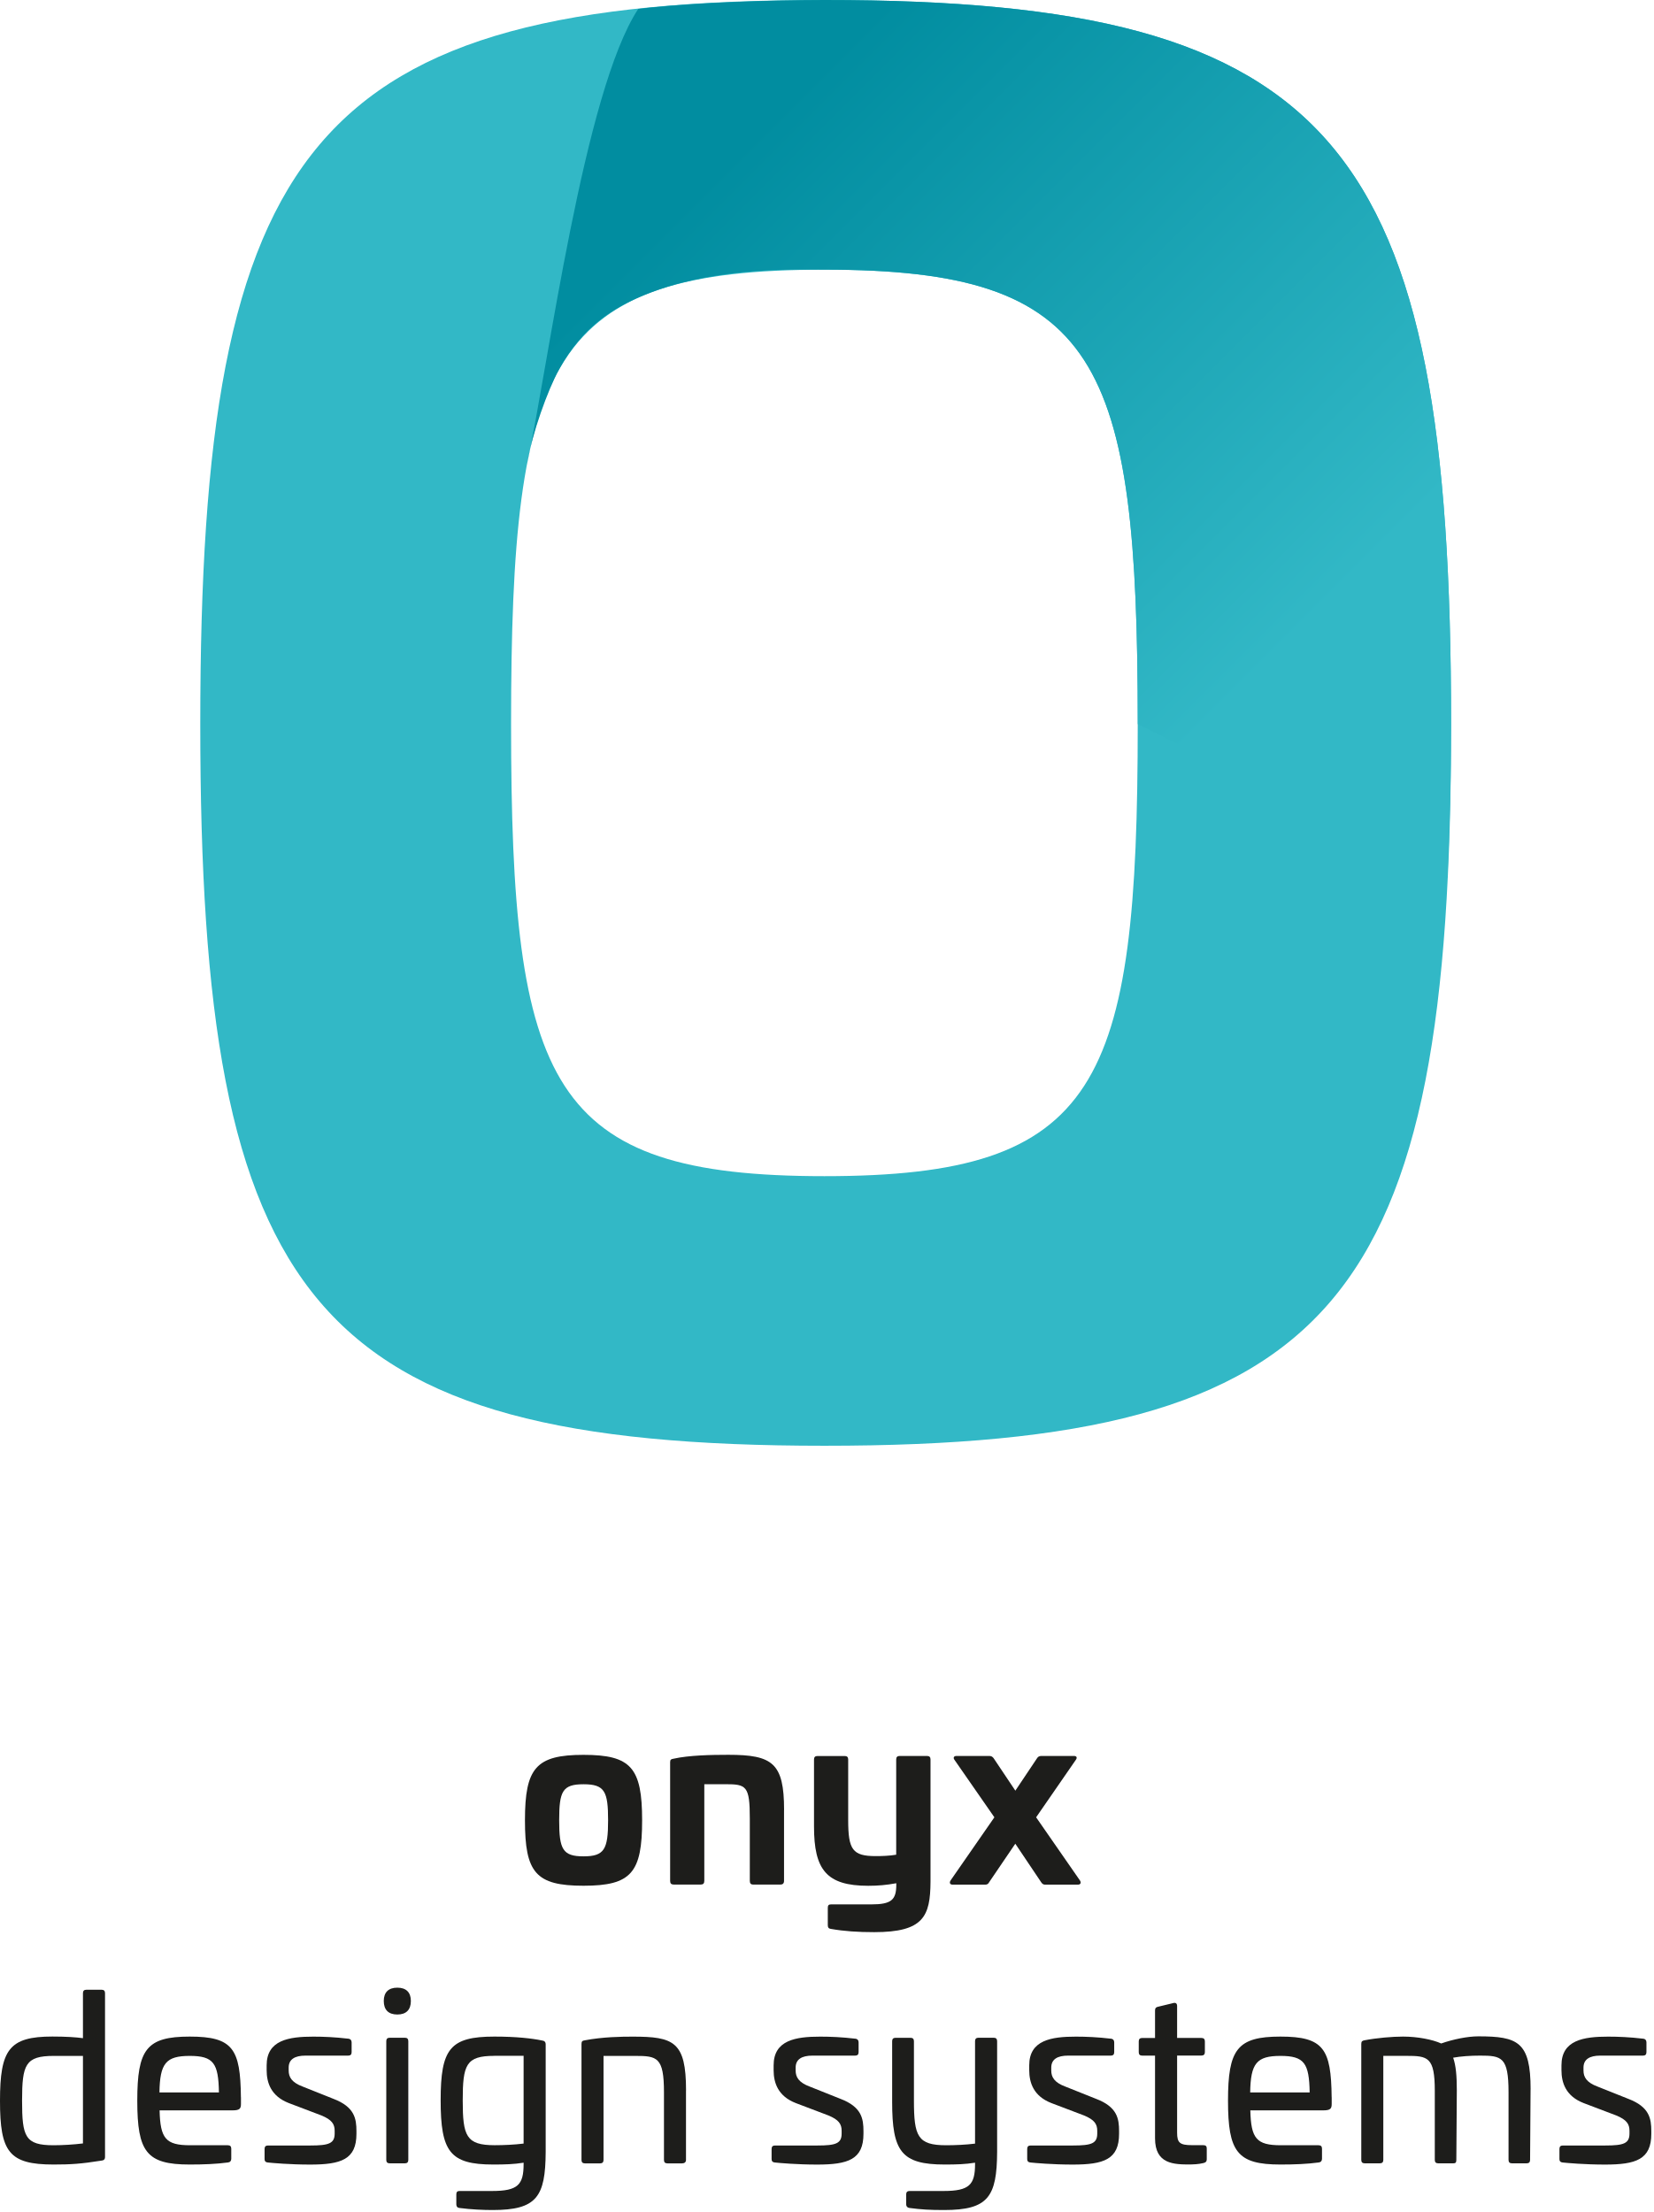
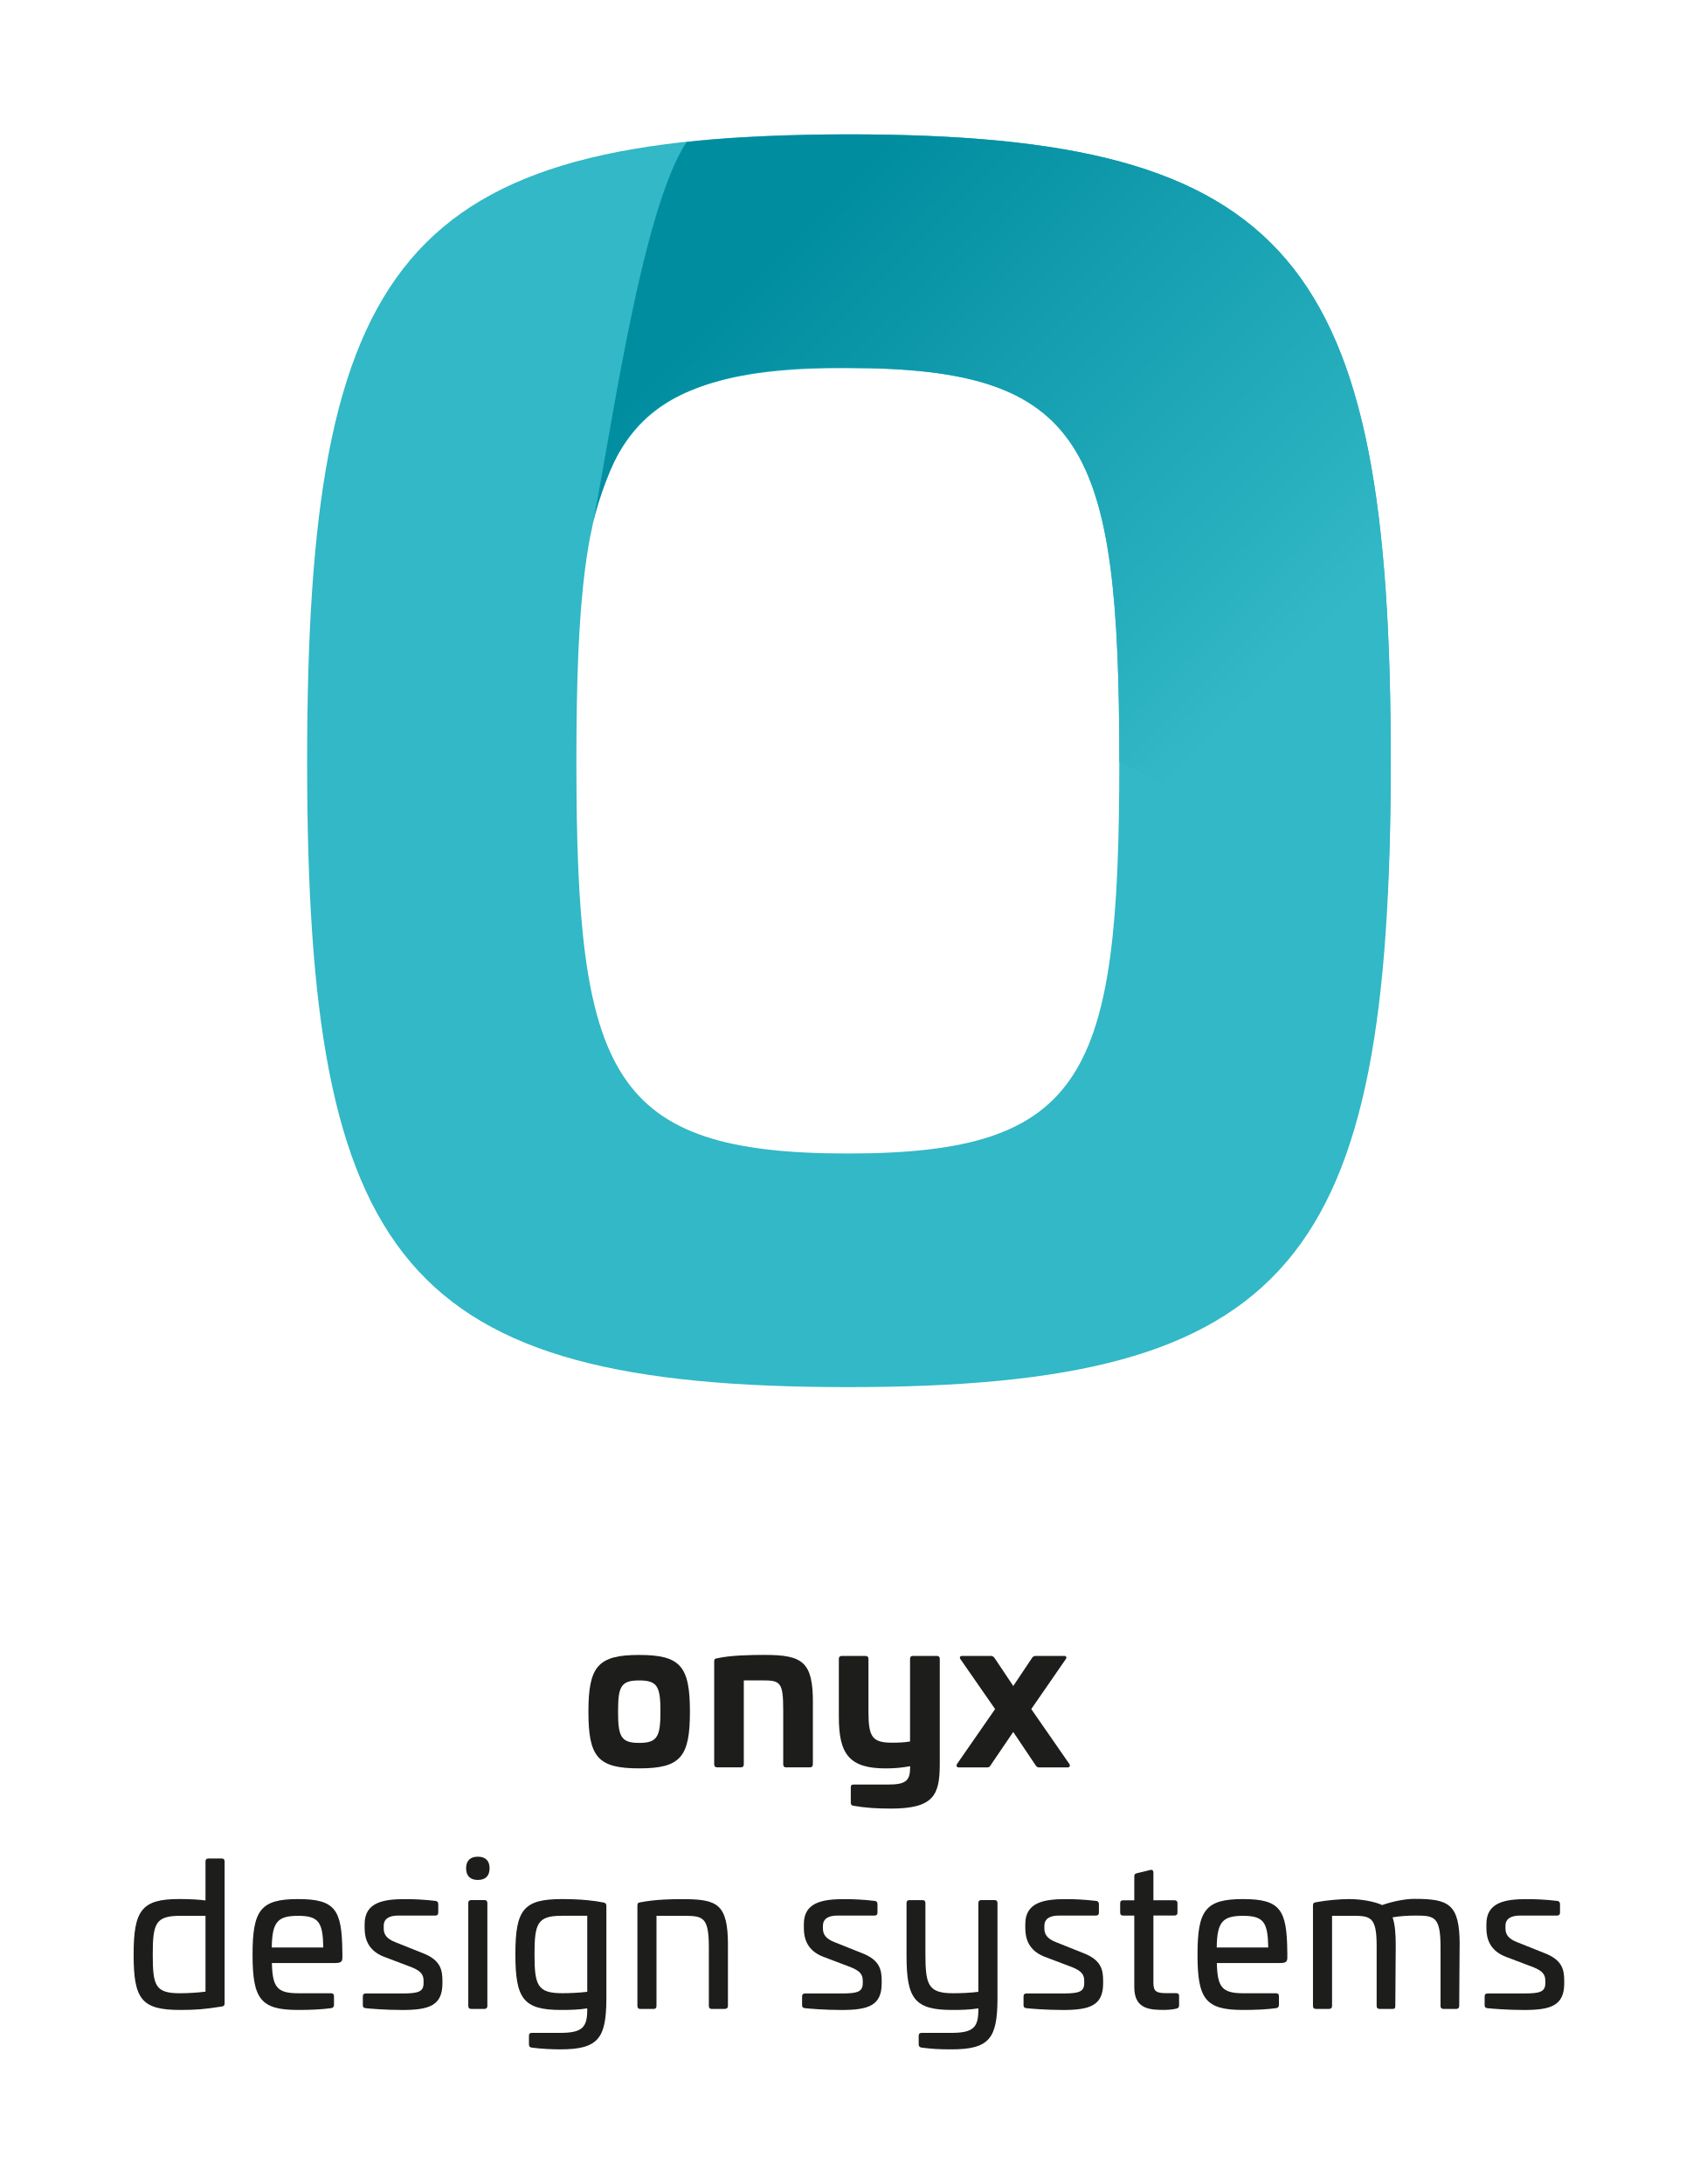
- <svg xmlns="http://www.w3.org/2000/svg" width="100%" height="100%" viewBox="0 0 343 459" version="1.1" xml:space="preserve" style="fill-rule:evenodd;clip-rule:evenodd;stroke-linejoin:round;stroke-miterlimit:2;">
-   <g transform="matrix(1,0,0,1,-187.2,-129.37)">
+ <svg xmlns="http://www.w3.org/2000/svg" width="100%" height="100%" viewBox="0 0 407 523" version="1.1" xml:space="preserve" style="fill-rule:evenodd;clip-rule:evenodd;stroke-linejoin:round;stroke-miterlimit:2;">
+   <g transform="matrix(1,0,0,1,-155.2,-97.2)">
    <path d="M488.25,279.64C488.25,399.54 464.81,429.37 358.24,429.37C251.66,429.37 228.75,399.53 228.75,279.64C228.75,159.21 251.66,129.37 358.24,129.37C464.8,129.37 488.25,159.21 488.25,279.64ZM293.23,279.64C293.23,354.77 301.22,373.43 358.24,373.43C415.25,373.43 423.24,354.77 423.24,279.64C423.24,203.98 415.24,185.33 358.24,185.33C301.22,185.33 293.23,203.98 293.23,279.64Z" style="fill:rgb(50,184,198);fill-rule:nonzero;" />
    <path d="M487.49,311.47C487.98,301.6 488.25,291.11 488.25,279.64C488.25,159.21 464.81,129.37 358.23,129.37C357.12,129.37 335.64,129.37 319.62,131.21C308.36,148.25 300.98,205.04 296.57,225.53C297.57,219.34 300.87,210.27 303.14,206.12C308.12,197 314.88,192.68 323.15,189.72C337.1,184.73 352.78,185.32 358.24,185.32C415.26,185.32 423.25,203.97 423.25,279.63" style="fill:url(#_Linear1);fill-rule:nonzero;" />
+   </g>
+   <g transform="matrix(1,0,0,1,-155.2,-97.2)">
    <path d="M320.42,507.09C320.42,517.96 318.18,520.67 308.26,520.67C298.34,520.67 296.11,517.95 296.11,507.09C296.11,496.23 298.4,493.51 308.26,493.51C318.12,493.51 320.42,496.18 320.42,507.09ZM303.21,507.09C303.21,513.09 303.92,514.57 308.26,514.57C312.6,514.57 313.36,513.09 313.36,507.09C313.36,501.09 312.65,499.61 308.26,499.61C303.87,499.61 303.21,501.09 303.21,507.09Z" style="fill:rgb(29,29,27);fill-rule:nonzero;" />
    <path d="M349.86,504.94L349.86,519.67C349.86,520.2 349.57,520.43 349.1,520.43L343.47,520.43C342.99,520.43 342.76,520.19 342.76,519.67L342.76,506.75C342.76,499.93 342.05,499.6 337.66,499.6L333.32,499.6L333.32,519.66C333.32,520.19 333.08,520.42 332.61,520.42L326.94,520.42C326.46,520.42 326.23,520.18 326.23,519.66L326.23,495.02C326.23,494.45 326.47,494.4 326.94,494.31C330.13,493.59 334.76,493.5 338.33,493.5C347.48,493.5 349.87,495.21 349.87,504.94L349.86,504.94Z" style="fill:rgb(29,29,27);fill-rule:nonzero;" />
    <path d="M379.54,493.74C380.02,493.74 380.25,493.98 380.25,494.45L380.25,519.86C380.2,527.01 378.82,530.3 368.57,530.3C365.14,530.3 362.33,530.11 359.61,529.63C359.18,529.58 358.94,529.39 358.94,528.87L358.94,525.25C358.94,524.72 359.13,524.54 359.61,524.54L367.95,524.54C372.15,524.54 373.15,523.59 373.15,520.44L373.15,520.15C371.1,520.53 369.34,520.68 367.33,520.68C358.65,520.68 356.08,517.34 356.08,508.38L356.08,494.46C356.08,493.98 356.32,493.75 356.79,493.75L362.46,493.75C362.94,493.75 363.17,493.99 363.17,494.46L363.17,507.04C363.17,513.19 364.07,514.52 368.89,514.52C370.08,514.52 371.8,514.47 373.13,514.23L373.13,494.45C373.13,493.97 373.37,493.74 373.84,493.74L379.54,493.74Z" style="fill:rgb(29,29,27);fill-rule:nonzero;" />
    <path d="M410.03,493.74C410.6,493.74 410.74,494.12 410.36,494.6L402.16,506.47L411.22,519.53C411.56,520.01 411.41,520.44 410.84,520.44L403.98,520.44C403.65,520.44 403.41,520.25 403.22,519.96L397.84,511.95L392.4,519.96C392.26,520.25 392.02,520.44 391.64,520.44L384.82,520.44C384.25,520.44 384.11,520.01 384.44,519.53L393.5,506.47L385.26,494.6C384.88,494.12 385.07,493.74 385.64,493.74L392.46,493.74C392.84,493.74 393.08,493.88 393.32,494.17L397.85,500.94L402.38,494.17C402.57,493.88 402.86,493.74 403.24,493.74L410.06,493.74L410.03,493.74Z" style="fill:rgb(29,29,27);fill-rule:nonzero;" />
    <path d="M208.28,542.25C208.76,542.25 208.99,542.49 208.99,542.96L208.99,576.95C208.99,577.48 208.7,577.67 208.23,577.71C204.03,578.38 201.89,578.52 198.31,578.52C189.06,578.52 187.2,575.9 187.2,565.31C187.2,554.72 189.06,551.96 198.07,551.96C200.79,551.96 202.98,552.1 204.41,552.3L204.41,542.96C204.41,542.48 204.65,542.25 205.12,542.25L208.28,542.25ZM198.36,555.98C192.45,555.98 191.78,557.79 191.78,565.27C191.78,572.75 192.4,574.52 198.31,574.52C200.17,574.52 202.5,574.38 204.41,574.14L204.41,555.98L198.36,555.98Z" style="fill:rgb(29,29,27);fill-rule:nonzero;" />
    <path d="M237.19,564.56L237.19,565.94C237.19,566.89 236.95,567.28 235.47,567.28L220.31,567.28C220.45,573.1 221.55,574.52 226.65,574.52L234.47,574.52C234.95,574.52 235.18,574.76 235.18,575.23L235.18,577.33C235.18,577.76 234.94,578.04 234.51,578.09C232.08,578.42 229.46,578.52 226.55,578.52C217.59,578.52 215.68,575.9 215.68,565.27C215.68,554.64 217.58,551.97 226.55,551.97C235.52,551.97 237.08,554.5 237.18,564.55L237.19,564.56ZM220.27,563.56L232.62,563.56C232.52,557.51 231.52,555.98 226.57,555.98C221.62,555.98 220.37,557.51 220.28,563.56L220.27,563.56Z" style="fill:rgb(29,29,27);fill-rule:nonzero;" />
    <path d="M259.48,552.4C259.91,552.45 260.15,552.74 260.15,553.16L260.15,555.21C260.15,555.69 259.91,555.92 259.44,555.92L250.57,555.92C248.38,555.92 247.09,556.68 247.09,558.4L247.09,559.02C247.09,560.36 247.71,561.5 250.04,562.36L256.38,564.89C260.76,566.56 261.15,568.99 261.15,571.61L261.15,572.14C261.15,577.48 257.96,578.53 251.52,578.53C247.37,578.53 243.61,578.19 242.8,578.1C242.23,578.05 242.09,577.76 242.09,577.38L242.09,575.28C242.09,574.8 242.33,574.57 242.8,574.57L251.62,574.57C255.43,574.57 256.63,574.14 256.63,572.09L256.63,571.52C256.63,570.14 256.06,569.23 253.87,568.33L247.1,565.76C243.43,564.33 242.52,561.56 242.52,558.94L242.52,557.94C242.52,552.7 247.1,551.98 252.2,551.98C254.3,551.98 256.73,552.08 259.49,552.41L259.48,552.4Z" style="fill:rgb(29,29,27);fill-rule:nonzero;" />
    <path d="M272.44,544.58C272.44,546.39 271.49,547.39 269.63,547.39C267.77,547.39 266.82,546.39 266.82,544.58C266.82,542.77 267.82,541.82 269.63,541.82C271.44,541.82 272.44,542.77 272.44,544.58ZM271.2,552.21C271.68,552.21 271.91,552.45 271.91,552.92L271.91,577.56C271.91,578.04 271.67,578.27 271.2,578.27L268.05,578.27C267.57,578.27 267.34,578.03 267.34,577.56L267.34,552.92C267.34,552.44 267.58,552.21 268.05,552.21L271.2,552.21Z" style="fill:rgb(29,29,27);fill-rule:nonzero;" />
    <path d="M299.65,552.78C300.13,552.83 300.41,553.07 300.41,553.59L300.41,575.9C300.36,585.24 298.55,587.96 289.4,587.96C287.54,587.96 284.97,587.86 282.49,587.53C282.06,587.48 281.87,587.19 281.87,586.77L281.87,584.72C281.87,584.24 282.06,584.01 282.53,584.01L289.3,584.01C294.64,584.01 295.83,582.72 295.83,578.43L295.83,578.14C293.78,578.47 291.92,578.52 289.54,578.52C280.53,578.52 278.62,575.85 278.62,565.17C278.62,554.49 280.57,551.97 289.78,551.97C294.31,551.97 297.6,552.35 299.65,552.78ZM289.73,555.97C283.87,555.97 283.2,557.83 283.2,565.22C283.2,572.61 283.91,574.51 289.83,574.51C291.69,574.51 293.93,574.41 295.83,574.17L295.83,555.96L289.73,555.96L289.73,555.97Z" style="fill:rgb(29,29,27);fill-rule:nonzero;" />
    <path d="M329.52,563.13L329.52,577.57C329.52,578.05 329.18,578.28 328.71,578.28L325.66,578.28C325.18,578.28 324.95,578.04 324.95,577.57L324.95,563.51C324.95,556.22 323.52,555.98 318.94,555.98L312.41,555.98L312.41,577.57C312.41,578.05 312.17,578.28 311.7,578.28L308.55,578.28C308.07,578.28 307.84,578.04 307.84,577.57L307.84,553.5C307.84,552.88 308.08,552.83 308.55,552.74C312.27,552.03 316.18,551.98 318.47,551.98C327,551.98 329.53,553.03 329.53,563.14L329.52,563.13Z" style="fill:rgb(29,29,27);fill-rule:nonzero;" />
    <path d="M364.67,552.4C365.1,552.45 365.33,552.74 365.33,553.16L365.33,555.21C365.33,555.69 365.09,555.92 364.62,555.92L355.75,555.92C353.56,555.92 352.27,556.68 352.27,558.4L352.27,559.02C352.27,560.36 352.89,561.5 355.23,562.36L361.57,564.89C365.96,566.56 366.34,568.99 366.34,571.61L366.34,572.14C366.34,577.48 363.15,578.53 356.71,578.53C352.56,578.53 348.8,578.19 347.99,578.1C347.42,578.05 347.28,577.76 347.28,577.38L347.28,575.28C347.28,574.8 347.52,574.57 347.99,574.57L356.81,574.57C360.62,574.57 361.81,574.14 361.81,572.09L361.81,571.52C361.81,570.14 361.24,569.23 359.05,568.33L352.28,565.76C348.61,564.33 347.7,561.56 347.7,558.94L347.7,557.94C347.7,552.7 352.28,551.98 357.38,551.98C359.48,551.98 361.91,552.08 364.67,552.41L364.67,552.4Z" style="fill:rgb(29,29,27);fill-rule:nonzero;" />
    <path d="M393.36,552.21C393.84,552.21 394.07,552.45 394.07,552.92L394.07,575.9C394.02,585.24 392.21,587.96 383.06,587.96C380.11,587.96 378.34,587.86 375.87,587.53C375.44,587.48 375.2,587.19 375.2,586.77L375.2,584.72C375.2,584.24 375.44,584.01 375.91,584.01L382.96,584.01C388.3,584.01 389.49,582.72 389.49,578.43L389.49,578.14C387.44,578.47 385.58,578.52 383.2,578.52C374.19,578.52 372.29,575.8 372.29,565.51L372.29,552.93C372.29,552.45 372.53,552.22 373,552.22L376.1,552.22C376.58,552.22 376.81,552.46 376.81,552.93L376.81,565.23C376.81,572.66 377.57,574.52 383.49,574.52C385.35,574.52 387.59,574.42 389.49,574.18L389.49,552.92C389.49,552.44 389.73,552.21 390.2,552.21L393.36,552.21Z" style="fill:rgb(29,29,27);fill-rule:nonzero;" />
    <path d="M417.7,552.4C418.13,552.45 418.36,552.74 418.36,553.16L418.36,555.21C418.36,555.69 418.12,555.92 417.65,555.92L408.78,555.92C406.59,555.92 405.3,556.68 405.3,558.4L405.3,559.02C405.3,560.36 405.92,561.5 408.26,562.36L414.6,564.89C418.99,566.56 419.37,568.99 419.37,571.61L419.37,572.14C419.37,577.48 416.18,578.53 409.74,578.53C405.59,578.53 401.83,578.19 401.02,578.1C400.45,578.05 400.31,577.76 400.31,577.38L400.31,575.28C400.31,574.8 400.55,574.57 401.02,574.57L409.84,574.57C413.65,574.57 414.84,574.14 414.84,572.09L414.84,571.52C414.84,570.14 414.27,569.23 412.08,568.33L405.31,565.76C401.64,564.33 400.73,561.56 400.73,558.94L400.73,557.94C400.73,552.7 405.31,551.98 410.41,551.98C412.51,551.98 414.94,552.08 417.7,552.41L417.7,552.4Z" style="fill:rgb(29,29,27);fill-rule:nonzero;" />
    <path d="M430.6,545.01C431.13,544.87 431.41,545.11 431.41,545.63L431.41,552.25L436.41,552.25C436.94,552.25 437.17,552.49 437.17,552.96L437.17,555.2C437.17,555.68 436.93,555.91 436.41,555.91L431.41,555.91L431.41,571.92C431.41,574.02 431.98,574.5 434.51,574.5L436.8,574.5C437.33,574.5 437.56,574.69 437.56,575.17L437.56,577.46C437.56,577.89 437.32,578.13 436.84,578.22C435.89,578.46 434.6,578.51 434.17,578.51C430.74,578.51 426.83,578.46 426.83,573.08L426.83,555.92L424.16,555.92C423.68,555.92 423.45,555.68 423.45,555.21L423.45,552.97C423.45,552.49 423.69,552.26 424.16,552.26L426.83,552.26L426.83,546.54C426.83,546.06 427.02,545.87 427.45,545.78L430.59,545.02L430.6,545.01Z" style="fill:rgb(29,29,27);fill-rule:nonzero;" />
    <path d="M463.48,564.56L463.48,565.94C463.48,566.89 463.24,567.28 461.76,567.28L446.6,567.28C446.74,573.1 447.84,574.52 452.94,574.52L460.76,574.52C461.24,574.52 461.47,574.76 461.47,575.23L461.47,577.33C461.47,577.76 461.23,578.04 460.8,578.09C458.37,578.42 455.75,578.52 452.84,578.52C443.88,578.52 441.97,575.9 441.97,565.27C441.97,554.64 443.87,551.97 452.84,551.97C461.81,551.97 463.37,554.5 463.47,564.55L463.48,564.56ZM446.56,563.56L458.91,563.56C458.81,557.51 457.81,555.98 452.86,555.98C447.91,555.98 446.66,557.51 446.57,563.56L446.56,563.56Z" style="fill:rgb(29,29,27);fill-rule:nonzero;" />
    <path d="M504.74,562.93L504.64,577.56C504.64,578.04 504.4,578.27 503.93,578.27L500.88,578.27C500.4,578.27 500.17,578.03 500.17,577.56L500.17,563.5C500.17,556.21 498.74,555.92 494.26,555.92C492.31,555.92 490.26,556.06 488.68,556.35C489.25,557.97 489.44,560.07 489.44,563.12L489.34,577.56C489.34,578.13 489.15,578.27 488.72,578.27L485.58,578.27C485.1,578.27 484.87,578.03 484.87,577.56L484.87,563.21C484.87,556.2 483.44,555.97 478.96,555.97L474.19,555.97L474.19,577.56C474.19,578.04 473.95,578.27 473.47,578.27L470.33,578.27C469.85,578.27 469.62,578.03 469.62,577.56L469.62,553.49C469.62,552.92 469.86,552.82 470.33,552.73C472.81,552.25 476.1,551.97 478.29,551.97C481.29,551.97 484.44,552.59 486.2,553.4C488.63,552.54 491.68,551.92 493.88,551.92C502.12,551.92 504.75,553.06 504.75,562.93L504.74,562.93Z" style="fill:rgb(29,29,27);fill-rule:nonzero;" />
    <path d="M528.12,552.4C528.55,552.45 528.78,552.74 528.78,553.16L528.78,555.21C528.78,555.69 528.54,555.92 528.07,555.92L519.2,555.92C517.01,555.92 515.72,556.68 515.72,558.4L515.72,559.02C515.72,560.36 516.34,561.5 518.68,562.36L525.02,564.89C529.41,566.56 529.79,568.99 529.79,571.61L529.79,572.14C529.79,577.48 526.6,578.53 520.16,578.53C516.01,578.53 512.25,578.19 511.44,578.1C510.87,578.05 510.73,577.76 510.73,577.38L510.73,575.28C510.73,574.8 510.97,574.57 511.44,574.57L520.26,574.57C524.07,574.57 525.26,574.14 525.26,572.09L525.26,571.52C525.26,570.14 524.69,569.23 522.5,568.33L515.73,565.76C512.06,564.33 511.15,561.56 511.15,558.94L511.15,557.94C511.15,552.7 515.73,551.98 520.83,551.98C522.93,551.98 525.36,552.08 528.12,552.41L528.12,552.4Z" style="fill:rgb(29,29,27);fill-rule:nonzero;" />
  </g>
  <defs>
    <linearGradient id="_Linear1" x1="0" y1="0" x2="1" y2="0" gradientUnits="userSpaceOnUse" gradientTransform="matrix(174.06,174.06,-174.06,174.06,319.22,131.63)">
      <stop offset="0" style="stop-color:rgb(1,141,160);stop-opacity:1" />
      <stop offset="0.14" style="stop-color:rgb(1,141,160);stop-opacity:1" />
      <stop offset="0.77" style="stop-color:rgb(50,184,198);stop-opacity:1" />
      <stop offset="1" style="stop-color:rgb(50,184,198);stop-opacity:1" />
    </linearGradient>
  </defs>
</svg>
